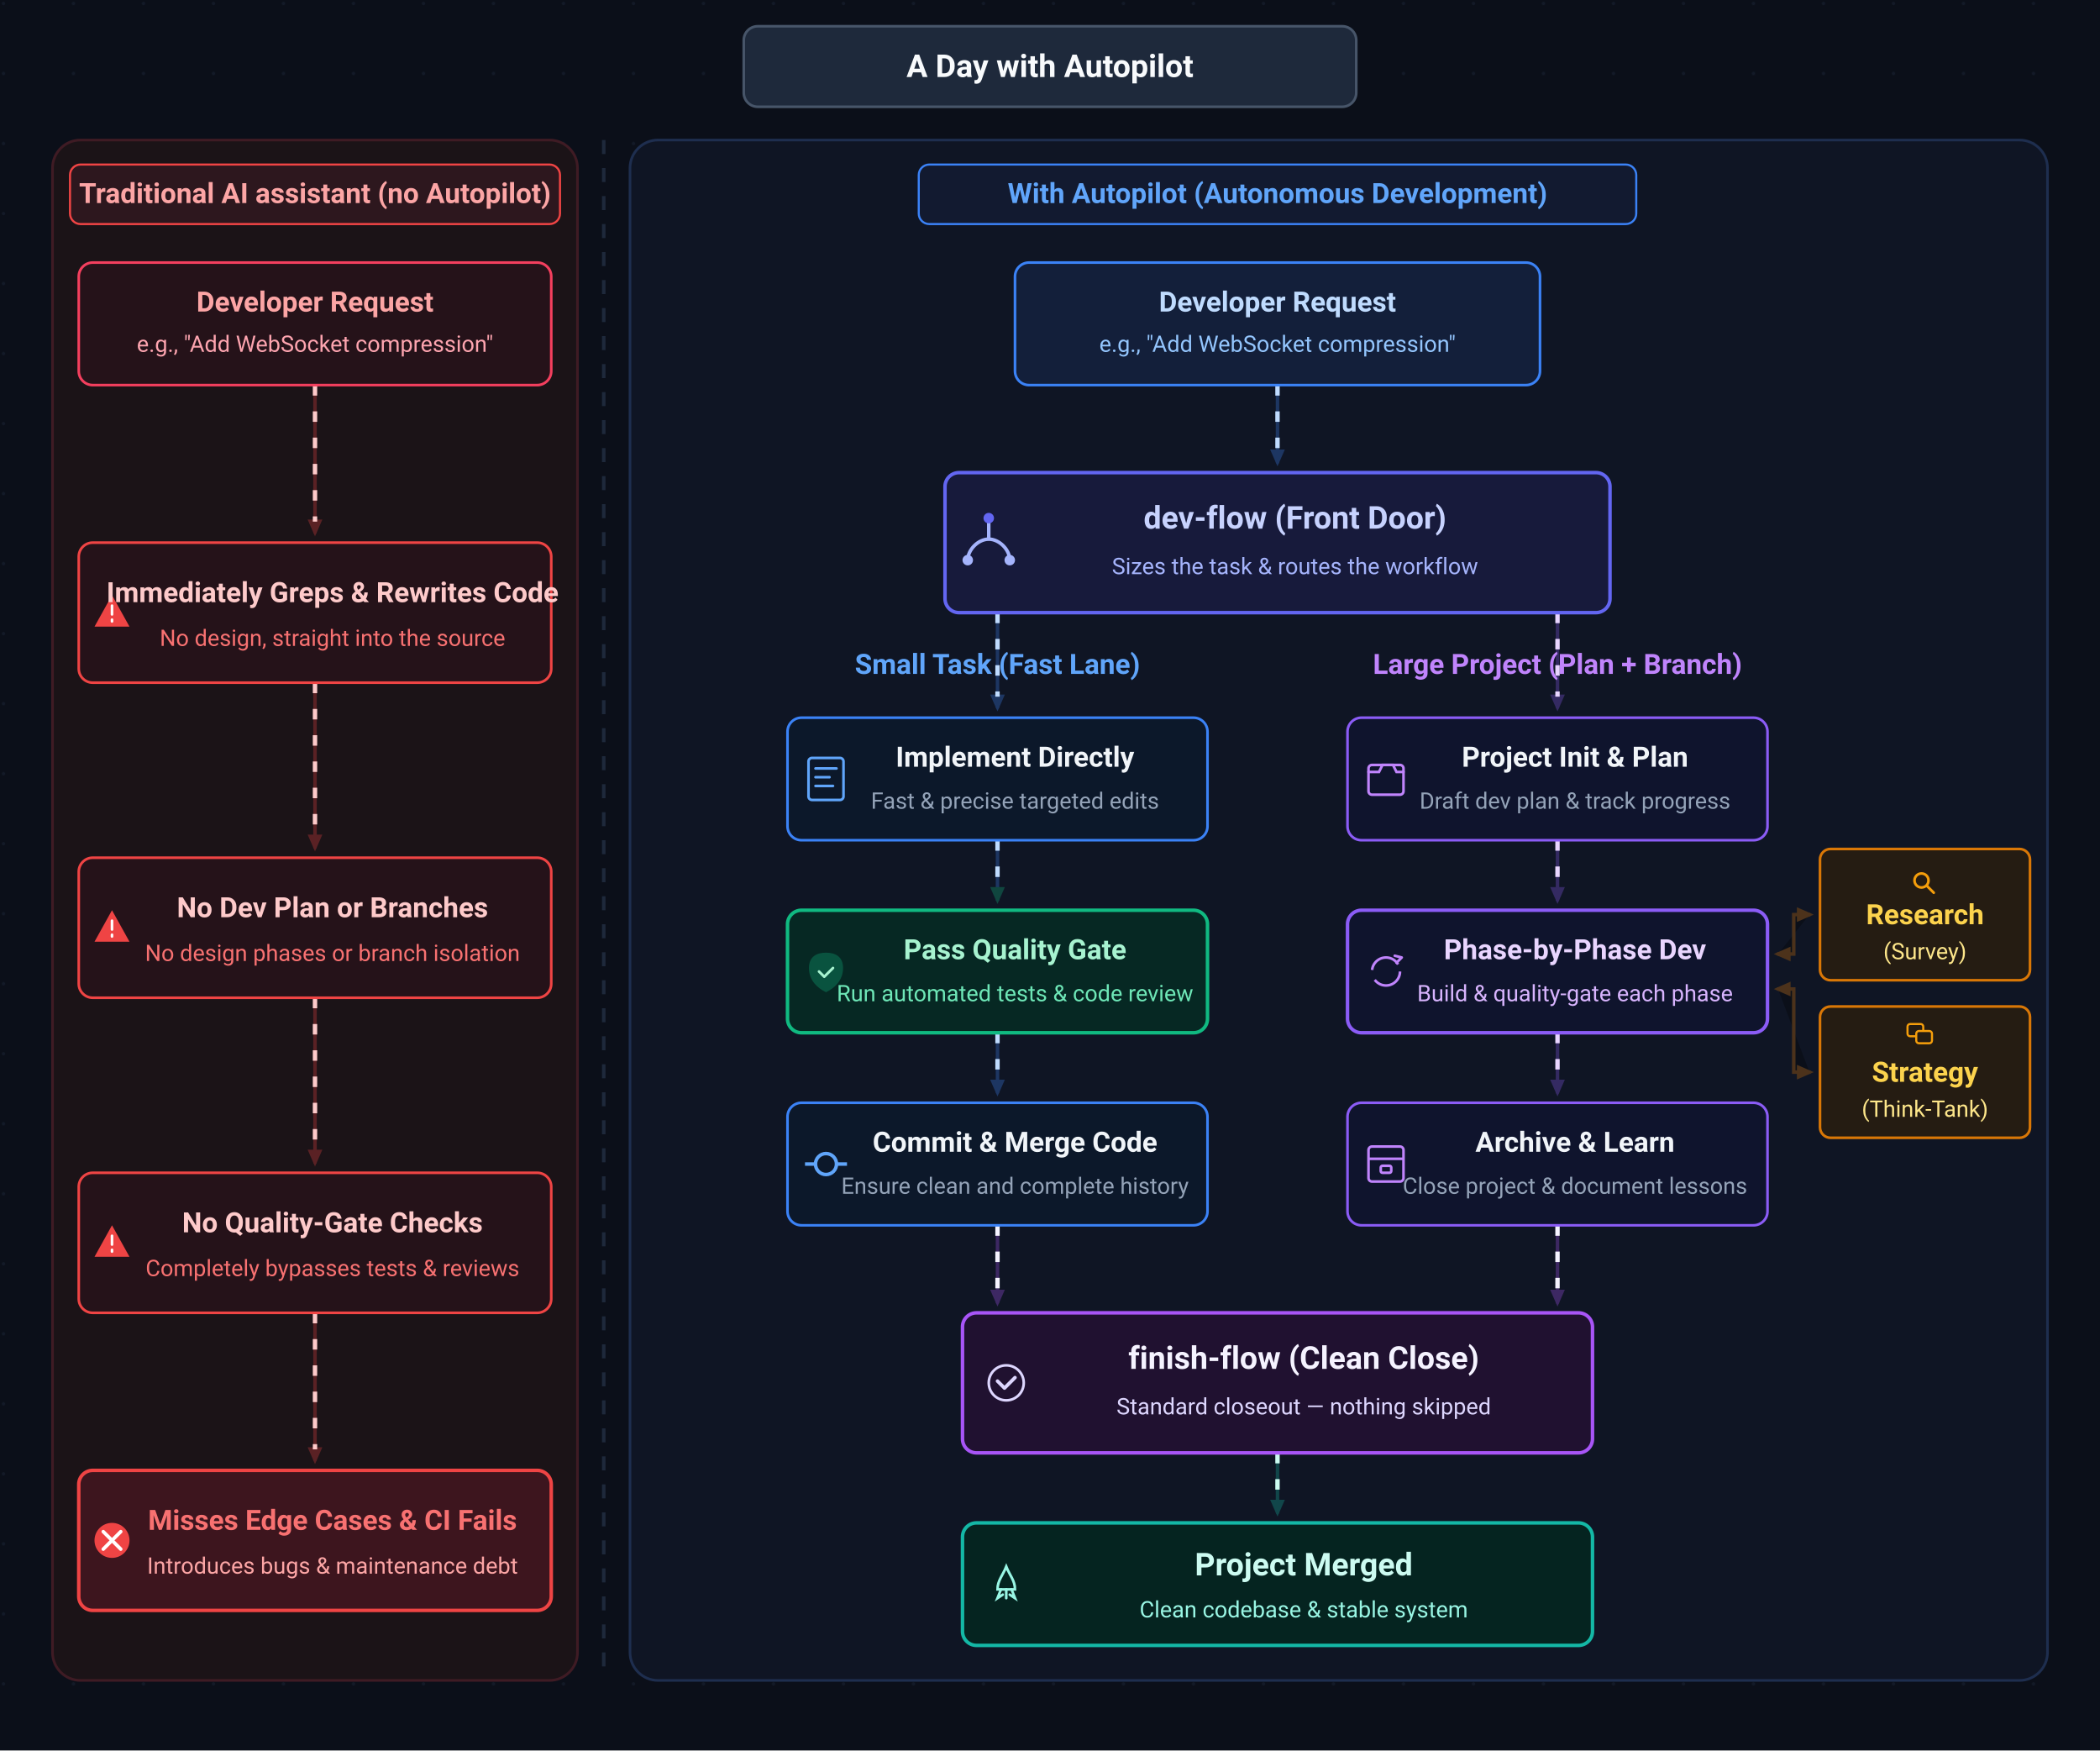
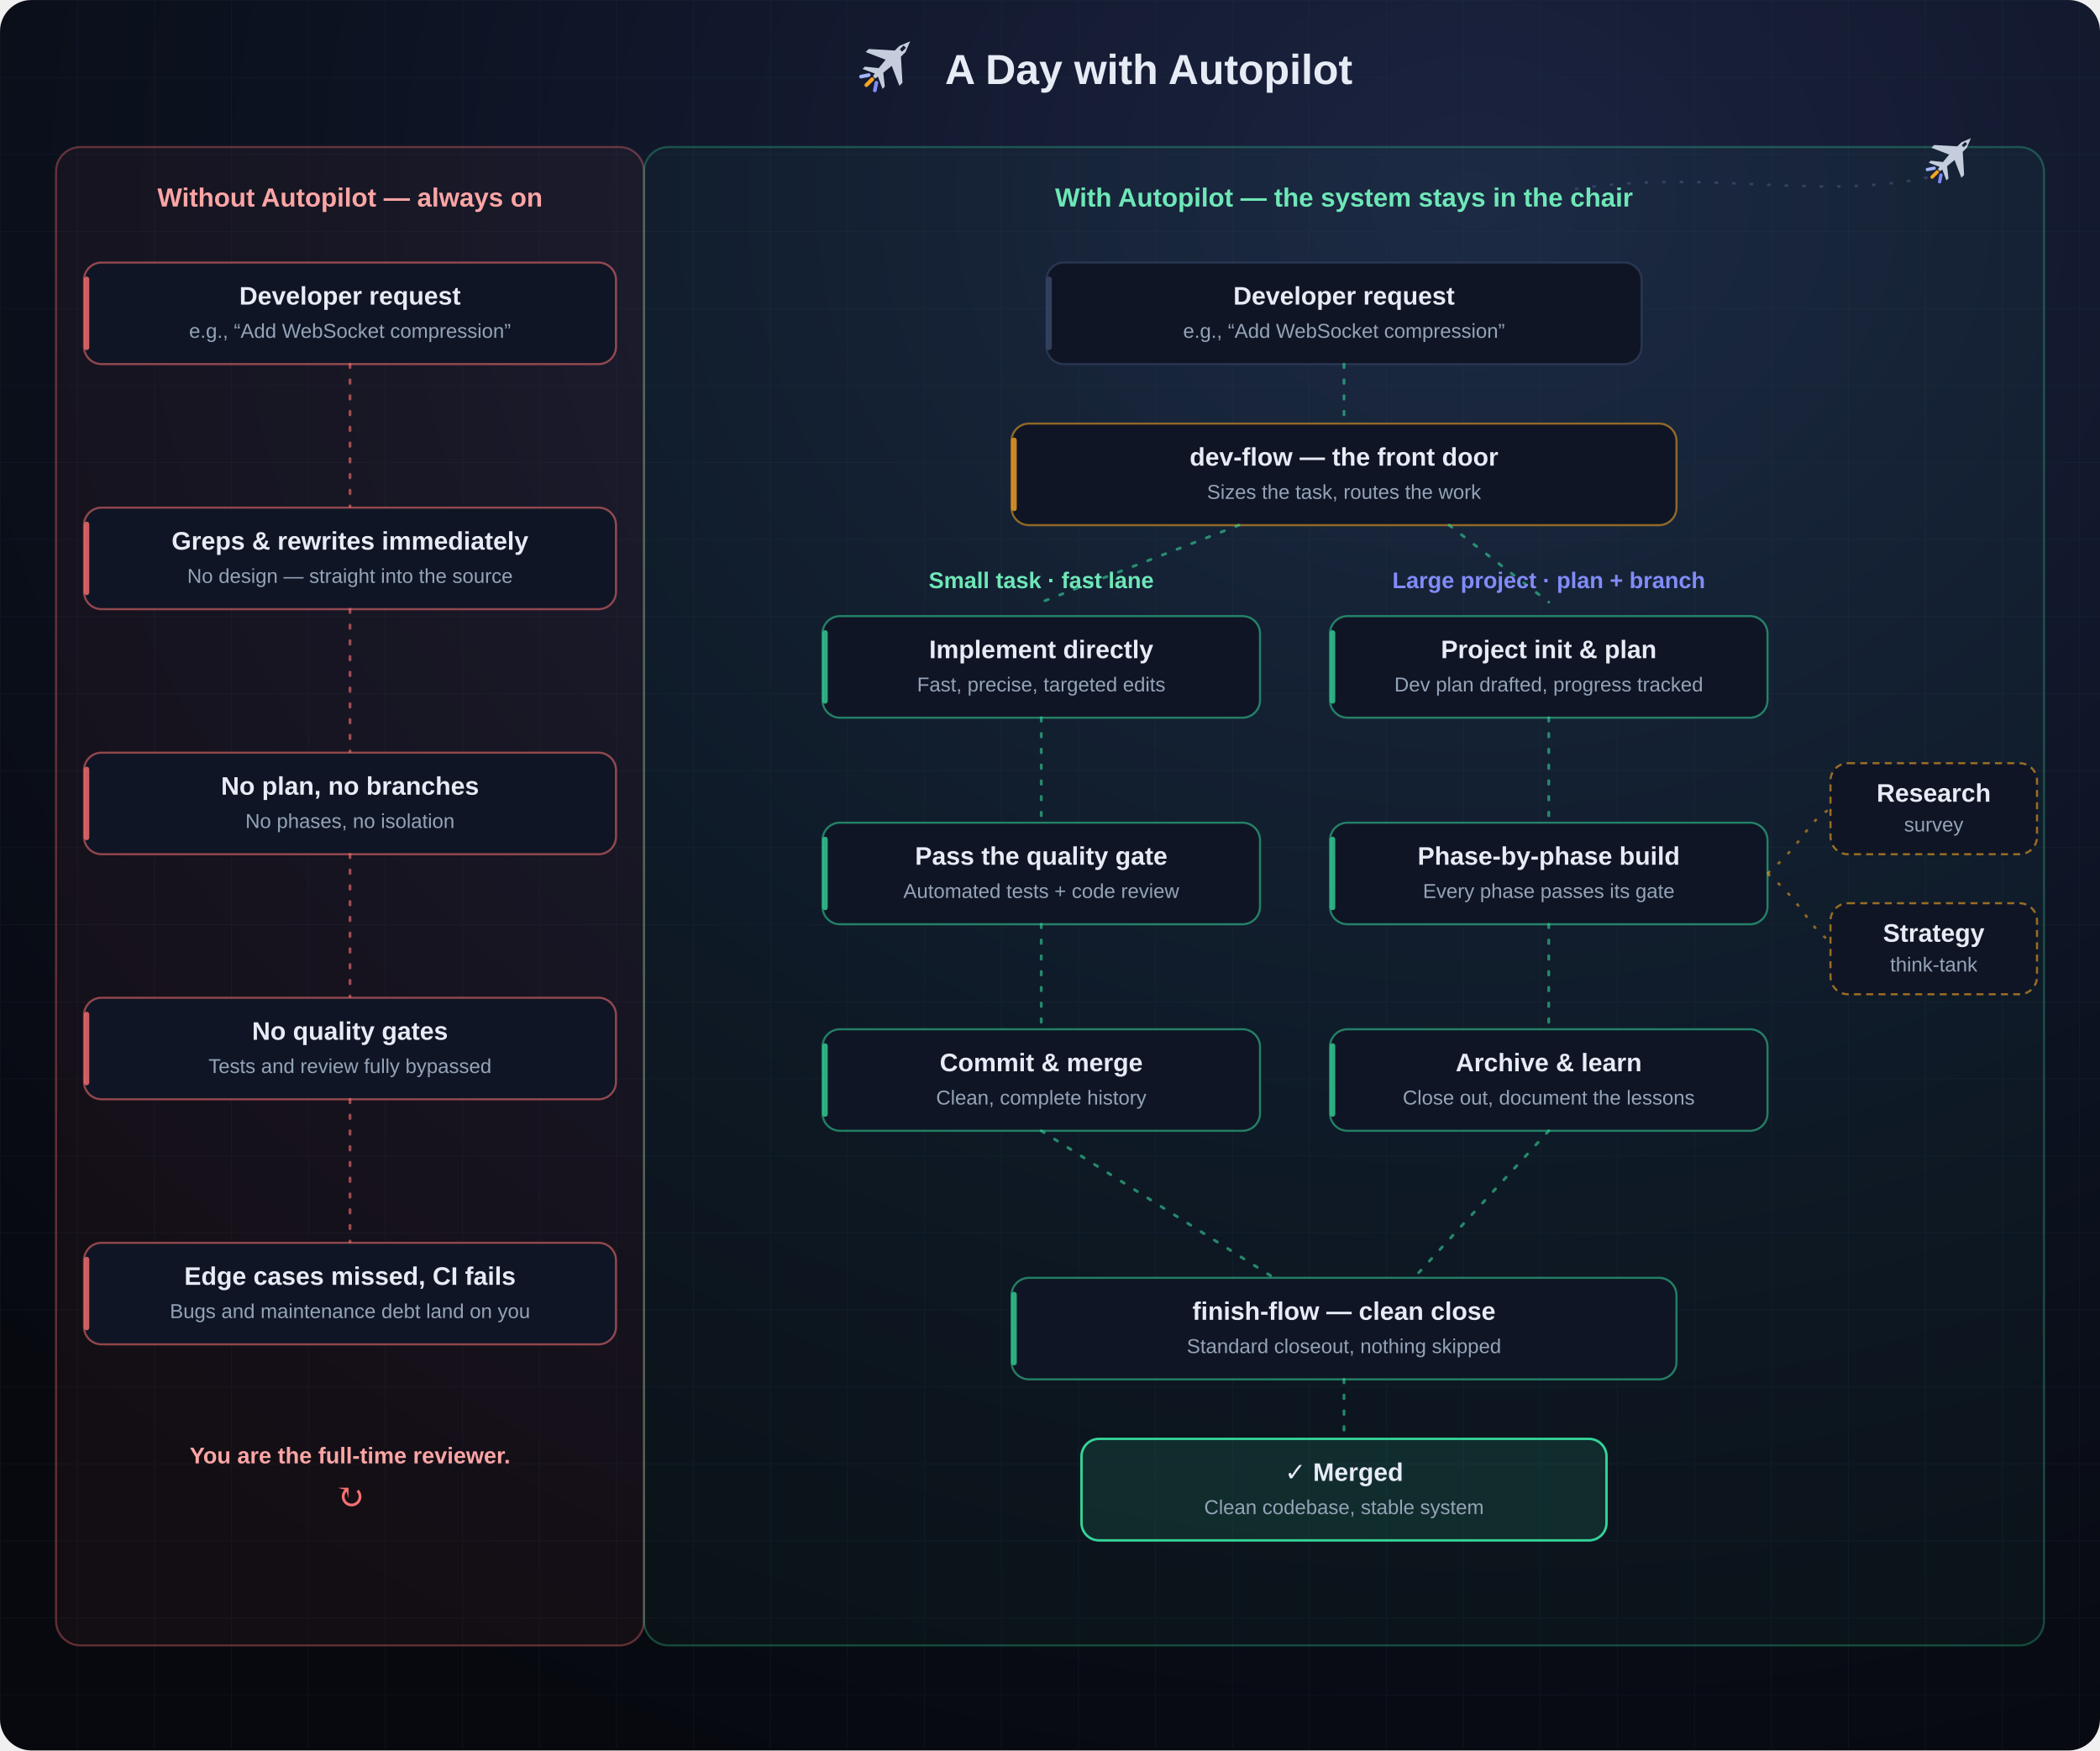
- <svg xmlns="http://www.w3.org/2000/svg" viewBox="0 0 1200 1000" width="100%" height="100%">
+ <svg xmlns="http://www.w3.org/2000/svg" viewBox="0 0 1200 1000" width="1200" height="1000" role="img" aria-labelledby="title desc">
  <defs>
-     <pattern id="grid" width="40" height="40" patternUnits="userSpaceOnUse">
-       <circle cx="2" cy="2" r="1" fill="#1E293B" opacity="0.4" />
+     <radialGradient id="glow" cx="70%" cy="12%" r="95%">
+       <stop offset="0%" stop-color="#1b2340" />
+       <stop offset="55%" stop-color="#0d1322" />
+       <stop offset="100%" stop-color="#07090f" />
+     </radialGradient>
+     <pattern id="grid" width="44" height="44" patternUnits="userSpaceOnUse">
+       <path d="M44 0H0V44" fill="none" stroke="#334155" stroke-opacity="0.14" stroke-width="1" />
    </pattern>
-     <marker id="arrow-red" viewBox="0 0 10 10" refX="6" refY="5" markerWidth="6" markerHeight="6" orient="auto-start-reverse">
-       <path d="M 0 1.5 L 8 5 L 0 8.5 z" fill="#EF4444" />
-     </marker>
-     <marker id="arrow-blue" viewBox="0 0 10 10" refX="6" refY="5" markerWidth="6" markerHeight="6" orient="auto-start-reverse">
-       <path d="M 0 1.5 L 8 5 L 0 8.5 z" fill="#3B82F6" />
-     </marker>
-     <marker id="arrow-purple" viewBox="0 0 10 10" refX="6" refY="5" markerWidth="6" markerHeight="6" orient="auto-start-reverse">
-       <path d="M 0 1.5 L 8 5 L 0 8.5 z" fill="#8B5CF6" />
-     </marker>
-     <marker id="arrow-emerald" viewBox="0 0 10 10" refX="6" refY="5" markerWidth="6" markerHeight="6" orient="auto-start-reverse">
-       <path d="M 0 1.5 L 8 5 L 0 8.5 z" fill="#10B981" />
-     </marker>
-     <marker id="arrow-amber" viewBox="0 0 10 10" refX="6" refY="5" markerWidth="6" markerHeight="6" orient="auto-start-reverse">
-       <path d="M 0 1.5 L 8 5 L 0 8.5 z" fill="#D97706" />
-     </marker>
-     <marker id="arrow-violet" viewBox="0 0 10 10" refX="6" refY="5" markerWidth="6" markerHeight="6" orient="auto-start-reverse">
-       <path d="M 0 1.5 L 8 5 L 0 8.5 z" fill="#A855F7" />
-     </marker>
-     <marker id="arrow-teal" viewBox="0 0 10 10" refX="6" refY="5" markerWidth="6" markerHeight="6" orient="auto-start-reverse">
-       <path d="M 0 1.5 L 8 5 L 0 8.5 z" fill="#14B8A6" />
-     </marker>
    <style>
-       text {
-         font-family: -apple-system, "Segoe UI", Roboto, Helvetica, Arial, sans-serif;
-         user-select: none;
-       }
-       @keyframes dash-red { to { stroke-dashoffset: -30; } }
-       @keyframes dash-blue { to { stroke-dashoffset: -30; } }
-       @keyframes dash-purple { to { stroke-dashoffset: -30; } }
-       @keyframes dash-violet { to { stroke-dashoffset: -30; } }
-       @keyframes dash-teal { to { stroke-dashoffset: -30; } }
- 
-       .flow-dots-red {
-         stroke: #FECACA;
-         stroke-width: 2.5;
-         stroke-dasharray: 6, 9;
-         animation: dash-red 1.2s linear infinite;
-       }
-       .flow-dots-blue {
-         stroke: #BFDBFE;
-         stroke-width: 2.5;
-         stroke-dasharray: 6, 9;
-         animation: dash-blue 1.2s linear infinite;
-       }
-       .flow-dots-purple {
-         stroke: #E9D5FF;
-         stroke-width: 2.5;
-         stroke-dasharray: 6, 9;
-         animation: dash-purple 1.2s linear infinite;
-       }
-       .flow-dots-violet {
-         stroke: #F5F3FF;
-         stroke-width: 2.5;
-         stroke-dasharray: 6, 9;
-         animation: dash-violet 1.2s linear infinite;
-       }
-       .flow-dots-teal {
-         stroke: #CCFBF1;
-         stroke-width: 2.5;
-         stroke-dasharray: 6, 9;
-         animation: dash-teal 1.2s linear infinite;
-       }
- 
-       .line-bg-red { stroke: #EF4444; stroke-width: 2; opacity: 0.3; stroke-linecap: round; }
-       .line-bg-blue { stroke: #3B82F6; stroke-width: 2; opacity: 0.3; stroke-linecap: round; }
-       .line-bg-purple { stroke: #8B5CF6; stroke-width: 2; opacity: 0.3; stroke-linecap: round; }
-       .line-bg-violet { stroke: #A855F7; stroke-width: 2; opacity: 0.3; stroke-linecap: round; }
-       .line-bg-teal { stroke: #14B8A6; stroke-width: 2; opacity: 0.3; stroke-linecap: round; }
-       .line-bg-amber { stroke: #D97706; stroke-width: 2; opacity: 0.3; stroke-linecap: round; }
-     </style>
+ .w { font: 700 24px "Segoe UI","Helvetica Neue",Arial,"Noto Sans TC",sans-serif; fill: #e6ebf5; }
+ .pt { font: 700 15px "Segoe UI","Helvetica Neue",Arial,"Noto Sans TC",sans-serif; }
+ .t { font: 700 14.5px "Segoe UI","Helvetica Neue",Arial,"Noto Sans TC",sans-serif; fill: #e6ebf5; }
+ .s { font: 500 11.5px "Segoe UI","Helvetica Neue",Arial,"Noto Sans TC",sans-serif; fill: #94a3b8; }
+ .lane { font: 700 13px "Segoe UI","Helvetica Neue",Arial,"Noto Sans TC",sans-serif; }
+ .foot { font: 600 13px "Segoe UI","Helvetica Neue",Arial,"Noto Sans TC",sans-serif; fill: #fca5a5; }
+ </style>
  </defs>
-   <rect width="1200" height="1000" fill="#0B0F19" />
-   <rect width="1200" height="1000" fill="url(#grid)" />
+   <rect width="1200" height="1000" rx="18" fill="url(#glow)" />
+   <rect width="1200" height="1000" rx="18" fill="url(#grid)" />
+   <g transform="translate(486 18) scale(0.62)">
+     <g transform="translate(6 -6) rotate(45 32 32)">
+       <path d="M27 57 L23 63" stroke="#A5B4FC" stroke-width="3.4" stroke-linecap="round" fill="none" />
+       <path d="M32 57.5 L32 65" stroke="#F5A524" stroke-width="3.6" stroke-linecap="round" fill="none" />
+       <path d="M37 57 L41 63" stroke="#818CF8" stroke-width="3.4" stroke-linecap="round" fill="none" />
+       <path fill="#C5CDDC" fill-rule="evenodd" d="M32 8 L36 18 L36 24 L54 40 L54 44 L36 36 L35 46 L45 54 L45 57 L34 52 L33.5 55 L30.5 55 L30 52 L19 57 L19 54 L29 46 L28 36 L10 44 L10 40 L28 24 L28 18 Z M30.5 15 L33.5 15 L33.5 20 L30.5 20 Z" />
+     </g>
+   </g>
+   <text x="540" y="48" class="w">A Day with Autopilot</text>
+   <rect x="32" y="84" width="336" height="856" rx="14" fill="rgba(248,113,113,0.05)" stroke="rgba(248,113,113,0.35)" stroke-width="1.2" />
+   <text x="200" y="118" text-anchor="middle" class="pt" fill="#fca5a5">Without Autopilot — always on</text>
  <g>
-     <rect x="425" y="15" width="350" height="46" rx="8" fill="#1E293B" stroke="#475569" stroke-width="1.5" />
-     <text x="600" y="44" font-size="18" font-weight="bold" fill="#F8FAFC" text-anchor="middle">A Day with Autopilot</text>
+     <rect x="48" y="150" width="304" height="58" rx="10" fill="#0f1524" stroke="#f87171" stroke-opacity="0.55" stroke-width="1.2" />
+     <rect x="48" y="158" width="3" height="42" rx="1.5" fill="#f87171" fill-opacity="0.8" />
+     <text x="200" y="174" text-anchor="middle" class="t">Developer request</text>
+     <text x="200" y="193" text-anchor="middle" class="s">e.g., “Add WebSocket compression”</text>
  </g>
-   <rect x="30" y="80" width="300" height="880" rx="16" fill="#1B1317" stroke="#3F1B24" stroke-width="1.5" />
+   <path d="M200 208 L200 290" stroke="#f87171" stroke-opacity="0.6" stroke-width="1.6" stroke-dasharray="2 7" stroke-linecap="round" fill="none" />
  <g>
-     <rect x="40" y="94" width="280" height="34" rx="6" fill="#2D171E" stroke="#EF4444" stroke-width="1.2" />
-     <text x="180" y="116" font-size="16" font-weight="bold" fill="#FCA5A5" text-anchor="middle">Traditional AI assistant (no Autopilot)</text>
+     <rect x="48" y="290" width="304" height="58" rx="10" fill="#0f1524" stroke="#f87171" stroke-opacity="0.55" stroke-width="1.2" />
+     <rect x="48" y="298" width="3" height="42" rx="1.5" fill="#f87171" fill-opacity="0.8" />
+     <text x="200" y="314" text-anchor="middle" class="t">Greps &amp; rewrites immediately</text>
+     <text x="200" y="333" text-anchor="middle" class="s">No design — straight into the source</text>
  </g>
-   <path d="M 180,220 L 180,304" class="line-bg-red" marker-end="url(#arrow-red)" />
-   <path d="M 180,220 L 180,298" class="flow-dots-red" />
-   <path d="M 180,390 L 180,484" class="line-bg-red" marker-end="url(#arrow-red)" />
-   <path d="M 180,390 L 180,478" class="flow-dots-red" />
-   <path d="M 180,570 L 180,664" class="line-bg-red" marker-end="url(#arrow-red)" />
-   <path d="M 180,570 L 180,658" class="flow-dots-red" />
-   <path d="M 180,750 L 180,834" class="line-bg-red" marker-end="url(#arrow-red)" />
-   <path d="M 180,750 L 180,828" class="flow-dots-red" />
+   <path d="M200 348 L200 430" stroke="#f87171" stroke-opacity="0.6" stroke-width="1.6" stroke-dasharray="2 7" stroke-linecap="round" fill="none" />
  <g>
-     <rect x="45" y="150" width="270" height="70" rx="8" fill="#251219" stroke="#F43F5E" stroke-width="1.5" />
-     <text x="180" y="178" font-size="16" font-weight="bold" fill="#FCA5A5" text-anchor="middle">Developer Request</text>
-     <text x="180" y="201" font-size="13" fill="#FDA4AF" text-anchor="middle">e.g., "Add WebSocket compression"</text>
+     <rect x="48" y="430" width="304" height="58" rx="10" fill="#0f1524" stroke="#f87171" stroke-opacity="0.55" stroke-width="1.2" />
+     <rect x="48" y="438" width="3" height="42" rx="1.5" fill="#f87171" fill-opacity="0.8" />
+     <text x="200" y="454" text-anchor="middle" class="t">No plan, no branches</text>
+     <text x="200" y="473" text-anchor="middle" class="s">No phases, no isolation</text>
+   </g>
+   <path d="M200 488 L200 570" stroke="#f87171" stroke-opacity="0.6" stroke-width="1.6" stroke-dasharray="2 7" stroke-linecap="round" fill="none" />
+   <g>
+     <rect x="48" y="570" width="304" height="58" rx="10" fill="#0f1524" stroke="#f87171" stroke-opacity="0.55" stroke-width="1.2" />
+     <rect x="48" y="578" width="3" height="42" rx="1.5" fill="#f87171" fill-opacity="0.8" />
+     <text x="200" y="594" text-anchor="middle" class="t">No quality gates</text>
+     <text x="200" y="613" text-anchor="middle" class="s">Tests and review fully bypassed</text>
+   </g>
+   <path d="M200 628 L200 710" stroke="#f87171" stroke-opacity="0.6" stroke-width="1.6" stroke-dasharray="2 7" stroke-linecap="round" fill="none" />
+   <g>
+     <rect x="48" y="710" width="304" height="58" rx="10" fill="#0f1524" stroke="#f87171" stroke-opacity="0.55" stroke-width="1.2" />
+     <rect x="48" y="718" width="3" height="42" rx="1.5" fill="#f87171" fill-opacity="0.8" />
+     <text x="200" y="734" text-anchor="middle" class="t">Edge cases missed, CI fails</text>
+     <text x="200" y="753" text-anchor="middle" class="s">Bugs and maintenance debt land on you</text>
+   </g>
+   <text x="200" y="836" text-anchor="middle" class="foot">You are the full-time reviewer.</text>
+   <text x="200" y="862" text-anchor="middle" style="font-size:20px" fill="#f87171">↻</text>
+   <rect x="368" y="84" width="800" height="856" rx="14" fill="rgba(52,211,153,0.04)" stroke="rgba(52,211,153,0.30)" stroke-width="1.2" />
+   <text x="768" y="118" text-anchor="middle" class="pt" fill="#6ee7b7">With Autopilot — the system stays in the chair</text>
+   <g>
+     <rect x="598" y="150" width="340" height="58" rx="10" fill="#0f1524" stroke="#3b4a6b" stroke-opacity="0.55" stroke-width="1.2" />
+     <rect x="598" y="158" width="3" height="42" rx="1.5" fill="#3b4a6b" fill-opacity="0.8" />
+     <text x="768" y="174" text-anchor="middle" class="t">Developer request</text>
+     <text x="768" y="193" text-anchor="middle" class="s">e.g., “Add WebSocket compression”</text>
+   </g>
+   <path d="M768 208 L768 242" stroke="#34d399" stroke-opacity="0.6" stroke-width="1.6" stroke-dasharray="2 7" stroke-linecap="round" fill="none" />
+   <g>
+     <rect x="578" y="242" width="380" height="58" rx="10" fill="#0f1524" stroke="#f5a524" stroke-opacity="0.55" stroke-width="1.2" />
+     <rect x="578" y="250" width="3" height="42" rx="1.5" fill="#f5a524" fill-opacity="0.8" />
+     <text x="768" y="266" text-anchor="middle" class="t">dev-flow — the front door</text>
+     <text x="768" y="285" text-anchor="middle" class="s" fill="#fbbf24">Sizes the task, routes the work</text>
+   </g>
+   <path d="M708 300 L595 344" stroke="#34d399" stroke-opacity="0.6" stroke-width="1.6" stroke-dasharray="2 7" stroke-linecap="round" fill="none" />
+   <path d="M828 300 L885 344" stroke="#34d399" stroke-opacity="0.6" stroke-width="1.6" stroke-dasharray="2 7" stroke-linecap="round" fill="none" />
+   <text x="595" y="336" text-anchor="middle" class="lane" fill="#6ee7b7">Small task · fast lane</text>
+   <text x="885" y="336" text-anchor="middle" class="lane" fill="#818cf8">Large project · plan + branch</text>
+   <g>
+     <rect x="470" y="352" width="250" height="58" rx="10" fill="#0f1524" stroke="#34d399" stroke-opacity="0.55" stroke-width="1.2" />
+     <rect x="470" y="360" width="3" height="42" rx="1.5" fill="#34d399" fill-opacity="0.8" />
+     <text x="595" y="376" text-anchor="middle" class="t">Implement directly</text>
+     <text x="595" y="395" text-anchor="middle" class="s">Fast, precise, targeted edits</text>
+   </g>
+   <path d="M595 410 L595 470" stroke="#34d399" stroke-opacity="0.6" stroke-width="1.6" stroke-dasharray="2 7" stroke-linecap="round" fill="none" />
+   <g>
+     <rect x="470" y="470" width="250" height="58" rx="10" fill="#0f1524" stroke="#34d399" stroke-opacity="0.55" stroke-width="1.2" />
+     <rect x="470" y="478" width="3" height="42" rx="1.5" fill="#34d399" fill-opacity="0.8" />
+     <text x="595" y="494" text-anchor="middle" class="t">Pass the quality gate</text>
+     <text x="595" y="513" text-anchor="middle" class="s">Automated tests + code review</text>
+   </g>
+   <path d="M595 528 L595 588" stroke="#34d399" stroke-opacity="0.6" stroke-width="1.6" stroke-dasharray="2 7" stroke-linecap="round" fill="none" />
+   <g>
+     <rect x="470" y="588" width="250" height="58" rx="10" fill="#0f1524" stroke="#34d399" stroke-opacity="0.55" stroke-width="1.2" />
+     <rect x="470" y="596" width="3" height="42" rx="1.5" fill="#34d399" fill-opacity="0.8" />
+     <text x="595" y="612" text-anchor="middle" class="t">Commit &amp; merge</text>
+     <text x="595" y="631" text-anchor="middle" class="s">Clean, complete history</text>
  </g>
  <g>
-     <rect x="45" y="310" width="270" height="80" rx="8" fill="#251219" stroke="#EF4444" stroke-width="1.5" />
-     <g transform="translate(64, 350)">
-       <path d="M 0,-10 L 10,8 L -10,8 Z" fill="#EF4444" />
-       <path d="M 0,-4 L 0,1 M 0,4 L 0,5" stroke="#FFFFFF" stroke-width="1.5" stroke-linecap="round" />
-     </g>
-     <text x="190" y="344" font-size="16" font-weight="bold" fill="#FECACA" text-anchor="middle">Immediately Greps &amp; Rewrites Code</text>
-     <text x="190" y="369" font-size="13" fill="#F87171" text-anchor="middle">No design, straight into the source</text>
+     <rect x="760" y="352" width="250" height="58" rx="10" fill="#0f1524" stroke="#34d399" stroke-opacity="0.55" stroke-width="1.2" />
+     <rect x="760" y="360" width="3" height="42" rx="1.5" fill="#34d399" fill-opacity="0.8" />
+     <text x="885" y="376" text-anchor="middle" class="t">Project init &amp; plan</text>
+     <text x="885" y="395" text-anchor="middle" class="s">Dev plan drafted, progress tracked</text>
+   </g>
+   <path d="M885 410 L885 470" stroke="#34d399" stroke-opacity="0.6" stroke-width="1.6" stroke-dasharray="2 7" stroke-linecap="round" fill="none" />
+   <g>
+     <rect x="760" y="470" width="250" height="58" rx="10" fill="#0f1524" stroke="#34d399" stroke-opacity="0.55" stroke-width="1.2" />
+     <rect x="760" y="478" width="3" height="42" rx="1.5" fill="#34d399" fill-opacity="0.8" />
+     <text x="885" y="494" text-anchor="middle" class="t">Phase-by-phase build</text>
+     <text x="885" y="513" text-anchor="middle" class="s">Every phase passes its gate</text>
+   </g>
+   <path d="M885 528 L885 588" stroke="#34d399" stroke-opacity="0.6" stroke-width="1.6" stroke-dasharray="2 7" stroke-linecap="round" fill="none" />
+   <g>
+     <rect x="760" y="588" width="250" height="58" rx="10" fill="#0f1524" stroke="#34d399" stroke-opacity="0.55" stroke-width="1.2" />
+     <rect x="760" y="596" width="3" height="42" rx="1.5" fill="#34d399" fill-opacity="0.8" />
+     <text x="885" y="612" text-anchor="middle" class="t">Archive &amp; learn</text>
+     <text x="885" y="631" text-anchor="middle" class="s">Close out, document the lessons</text>
  </g>
  <g>
-     <rect x="45" y="490" width="270" height="80" rx="8" fill="#251219" stroke="#EF4444" stroke-width="1.5" />
-     <g transform="translate(64, 530)">
-       <path d="M 0,-10 L 10,8 L -10,8 Z" fill="#EF4444" />
-       <path d="M 0,-4 L 0,1 M 0,4 L 0,5" stroke="#FFFFFF" stroke-width="1.5" stroke-linecap="round" />
-     </g>
-     <text x="190" y="524" font-size="16" font-weight="bold" fill="#FECACA" text-anchor="middle">No Dev Plan or Branches</text>
-     <text x="190" y="549" font-size="13" fill="#F87171" text-anchor="middle">No design phases or branch isolation</text>
+     <rect x="1046" y="436" width="118" height="52" rx="10" fill="#0f1524" stroke="#f5a524" stroke-opacity="0.6" stroke-width="1.2" stroke-dasharray="4 3" />
+     <text x="1105" y="458" text-anchor="middle" class="t" fill="#fbbf24">Research</text>
+     <text x="1105" y="475" text-anchor="middle" class="s">survey</text>
  </g>
  <g>
-     <rect x="45" y="670" width="270" height="80" rx="8" fill="#251219" stroke="#EF4444" stroke-width="1.5" />
-     <g transform="translate(64, 710)">
-       <path d="M 0,-10 L 10,8 L -10,8 Z" fill="#EF4444" />
-       <path d="M 0,-4 L 0,1 M 0,4 L 0,5" stroke="#FFFFFF" stroke-width="1.5" stroke-linecap="round" />
+     <rect x="1046" y="516" width="118" height="52" rx="10" fill="#0f1524" stroke="#f5a524" stroke-opacity="0.6" stroke-width="1.2" stroke-dasharray="4 3" />
+     <text x="1105" y="538" text-anchor="middle" class="t" fill="#fbbf24">Strategy</text>
+     <text x="1105" y="555" text-anchor="middle" class="s">think-tank</text>
+   </g>
+   <path d="M1010 499 C 1032 480, 1032 470, 1046 462" stroke="#f5a524" stroke-opacity="0.55" stroke-width="1.4" fill="none" stroke-dasharray="2 6" />
+   <path d="M1010 499 C 1032 518, 1032 528, 1046 538" stroke="#f5a524" stroke-opacity="0.55" stroke-width="1.4" fill="none" stroke-dasharray="2 6" />
+   <path d="M595 646 L728 730" stroke="#34d399" stroke-opacity="0.6" stroke-width="1.6" stroke-dasharray="2 7" stroke-linecap="round" fill="none" />
+   <path d="M885 646 L808 730" stroke="#34d399" stroke-opacity="0.6" stroke-width="1.6" stroke-dasharray="2 7" stroke-linecap="round" fill="none" />
+   <g>
+     <rect x="578" y="730" width="380" height="58" rx="10" fill="#0f1524" stroke="#34d399" stroke-opacity="0.55" stroke-width="1.2" />
+     <rect x="578" y="738" width="3" height="42" rx="1.5" fill="#34d399" fill-opacity="0.8" />
+     <text x="768" y="754" text-anchor="middle" class="t">finish-flow — clean close</text>
+     <text x="768" y="773" text-anchor="middle" class="s">Standard closeout, nothing skipped</text>
+   </g>
+   <path d="M768 788 L768 822" stroke="#34d399" stroke-opacity="0.6" stroke-width="1.6" stroke-dasharray="2 7" stroke-linecap="round" fill="none" />
+   <g>
+     <rect x="618" y="822" width="300" height="58" rx="10" fill="#34d399" fill-opacity="0.12" stroke="#34d399" stroke-width="1.4" />
+     <text x="768" y="846" text-anchor="middle" class="t" fill="#6ee7b7">✓ Merged</text>
+     <text x="768" y="865" text-anchor="middle" class="s">Clean codebase, stable system</text>
+   </g>
+   <path d="M900 108 C 980 96, 1040 116, 1108 100" stroke="#3b4a6b" stroke-width="1.4" stroke-dasharray="2 8" fill="none" opacity="0.8" />
+   <g transform="translate(1096 74) scale(0.55)">
+     <g transform="translate(6 -6) rotate(45 32 32)">
+       <path d="M27 57 L23 63" stroke="#A5B4FC" stroke-width="3.4" stroke-linecap="round" fill="none" />
+       <path d="M32 57.5 L32 65" stroke="#F5A524" stroke-width="3.6" stroke-linecap="round" fill="none" />
+       <path d="M37 57 L41 63" stroke="#818CF8" stroke-width="3.4" stroke-linecap="round" fill="none" />
+       <path fill="#C5CDDC" fill-rule="evenodd" d="M32 8 L36 18 L36 24 L54 40 L54 44 L36 36 L35 46 L45 54 L45 57 L34 52 L33.5 55 L30.5 55 L30 52 L19 57 L19 54 L29 46 L28 36 L10 44 L10 40 L28 24 L28 18 Z M30.5 15 L33.5 15 L33.5 20 L30.5 20 Z" />
    </g>
-     <text x="190" y="704" font-size="16" font-weight="bold" fill="#FECACA" text-anchor="middle">No Quality-Gate Checks</text>
-     <text x="190" y="729" font-size="13" fill="#F87171" text-anchor="middle">Completely bypasses tests &amp; reviews</text>
-   </g>
-   <g>
-     <rect x="45" y="840" width="270" height="80" rx="8" fill="#3D151E" stroke="#EF4444" stroke-width="2" />
-     <g transform="translate(64, 880)">
-       <circle cx="0" cy="0" r="10" fill="#EF4444" />
-       <path d="M -5,-5 L 5,5 M 5,-5 L -5,5" stroke="#FFFFFF" stroke-width="2" stroke-linecap="round" />
-     </g>
-     <text x="190" y="874" font-size="16" font-weight="bold" fill="#F87171" text-anchor="middle">Misses Edge Cases &amp; CI Fails</text>
-     <text x="190" y="899" font-size="13" fill="#FCA5A5" text-anchor="middle">Introduces bugs &amp; maintenance debt</text>
-   </g>
-   <line x1="345" y1="80" x2="345" y2="960" stroke="#1E293B" stroke-width="2" stroke-dasharray="8,8" />
-   <rect x="360" y="80" width="810" height="880" rx="16" fill="#0F1524" stroke="#1E2E4F" stroke-width="1.5" />
-   <g>
-     <rect x="525" y="94" width="410" height="34" rx="6" fill="#121A30" stroke="#3B82F6" stroke-width="1.2" />
-     <text x="730" y="116" font-size="16" font-weight="bold" fill="#60A5FA" text-anchor="middle">With Autopilot (Autonomous Development)</text>
-   </g>
-   <path d="M 730,220 L 730,264" class="line-bg-blue" marker-end="url(#arrow-blue)" />
-   <path d="M 730,220 L 730,258" class="flow-dots-blue" />
-   <path d="M 570,350 L 570,404" class="line-bg-blue" marker-end="url(#arrow-blue)" />
-   <path d="M 570,350 L 570,398" class="flow-dots-blue" />
-   <path d="M 890,350 L 890,404" class="line-bg-purple" marker-end="url(#arrow-purple)" />
-   <path d="M 890,350 L 890,398" class="flow-dots-purple" />
-   <path d="M 570,480 L 570,514" class="line-bg-blue" marker-end="url(#arrow-emerald)" />
-   <path d="M 570,480 L 570,508" class="flow-dots-blue" />
-   <path d="M 570,590 L 570,624" class="line-bg-blue" marker-end="url(#arrow-blue)" />
-   <path d="M 570,590 L 570,618" class="flow-dots-blue" />
-   <path d="M 890,480 L 890,514" class="line-bg-purple" marker-end="url(#arrow-purple)" />
-   <path d="M 890,480 L 890,508" class="flow-dots-purple" />
-   <path d="M 890,590 L 890,624" class="line-bg-purple" marker-end="url(#arrow-purple)" />
-   <path d="M 890,590 L 890,618" class="flow-dots-purple" />
-   <path d="M 1016,545 L 1025,545 L 1025,522.5 L 1034,522.5" class="line-bg-amber" marker-start="url(#arrow-amber)" marker-end="url(#arrow-amber)" />
-   <path d="M 1016,565 L 1025,565 L 1025,612.5 L 1034,612.5" class="line-bg-amber" marker-start="url(#arrow-amber)" marker-end="url(#arrow-amber)" />
-   <path d="M 570,700 L 570,744" class="line-bg-violet" marker-end="url(#arrow-violet)" />
-   <path d="M 570,700 L 570,738" class="flow-dots-violet" />
-   <path d="M 890,700 L 890,744" class="line-bg-violet" marker-end="url(#arrow-violet)" />
-   <path d="M 890,700 L 890,738" class="flow-dots-violet" />
-   <path d="M 730,830 L 730,864" class="line-bg-teal" marker-end="url(#arrow-teal)" />
-   <path d="M 730,830 L 730,858" class="flow-dots-teal" />
-   <g>
-     <rect x="580" y="150" width="300" height="70" rx="8" fill="#131F3A" stroke="#3B82F6" stroke-width="1.5" />
-     <text x="730" y="178" font-size="16" font-weight="bold" fill="#BFDBFE" text-anchor="middle">Developer Request</text>
-     <text x="730" y="201" font-size="13" fill="#93C5FD" text-anchor="middle">e.g., "Add WebSocket compression"</text>
-   </g>
-   <g>
-     <rect x="540" y="270" width="380" height="80" rx="8" fill="#171A3B" stroke="#6366F1" stroke-width="2" />
-     <g transform="translate(565, 310)">
-       <path d="M 0,-12 L 0,-2 C -6,-2 -12,4 -12,10 M 0,-2 C 6,-2 12,4 12,10 M 0,-12 L 0,-14" stroke="#A5B4FC" stroke-width="2" stroke-linecap="round" fill="none" />
-       <circle cx="0" cy="-14" r="3" fill="#6366F1" />
-       <circle cx="-12" cy="10" r="3" fill="#A5B4FC" />
-       <circle cx="12" cy="10" r="3" fill="#A5B4FC" />
-     </g>
-     <text x="740" y="302" font-size="18" font-weight="bold" fill="#C7D2FE" text-anchor="middle">dev-flow (Front Door)</text>
-     <text x="740" y="328" font-size="13" fill="#A5B4FC" text-anchor="middle">Sizes the task &amp; routes the workflow</text>
-   </g>
-   <text x="570" y="385" font-size="16" font-weight="bold" fill="#60A5FA" text-anchor="middle">Small Task (Fast Lane)</text>
-   <g>
-     <rect x="450" y="410" width="240" height="70" rx="8" fill="#0C182A" stroke="#3B82F6" stroke-width="1.5" />
-     <g transform="translate(472, 445)">
-       <rect x="-10" y="-12" width="20" height="24" rx="2" fill="none" stroke="#60A5FA" stroke-width="1.5" />
-       <line x1="-6" y1="-6" x2="6" y2="-6" stroke="#60A5FA" stroke-width="1.5" stroke-linecap="round" />
-       <line x1="-6" y1="-1" x2="2" y2="-1" stroke="#60A5FA" stroke-width="1.5" stroke-linecap="round" />
-       <line x1="-6" y1="4" x2="4" y2="4" stroke="#60A5FA" stroke-width="1.5" stroke-linecap="round" />
-     </g>
-     <text x="580" y="438" font-size="16" font-weight="bold" fill="#F1F5F9" text-anchor="middle">Implement Directly</text>
-     <text x="580" y="462" font-size="13" fill="#94A3B8" text-anchor="middle">Fast &amp; precise targeted edits</text>
-   </g>
-   <g>
-     <rect x="450" y="520" width="240" height="70" rx="8" fill="#062823" stroke="#10B981" stroke-width="2" />
-     <g transform="translate(472, 555)">
-       <path d="M 0,-10 C 5,-10 9,-8 9,-2 C 9,5 4,9 0,11 C -4,9 -9,5 -9,-2 C -9,-8 -5,-10 0,-10 Z" fill="#10B981" opacity="0.3" stroke="#10B981" stroke-width="1.5" />
-       <path d="M -4,0 L -1,3 L 4,-2" stroke="#A7F3D0" stroke-width="1.5" stroke-linecap="round" stroke-linejoin="round" fill="none" />
-     </g>
-     <text x="580" y="548" font-size="16" font-weight="bold" fill="#A7F3D0" text-anchor="middle">Pass Quality Gate</text>
-     <text x="580" y="572" font-size="13" fill="#6EE7B7" text-anchor="middle">Run automated tests &amp; code review</text>
-   </g>
-   <g>
-     <rect x="450" y="630" width="240" height="70" rx="8" fill="#0C182A" stroke="#3B82F6" stroke-width="1.5" />
-     <g transform="translate(472, 665)">
-       <circle cx="0" cy="0" r="6" stroke="#60A5FA" stroke-width="2" fill="none" />
-       <line x1="-12" y1="0" x2="-6" y2="0" stroke="#60A5FA" stroke-width="2" />
-       <line x1="6" y1="0" x2="12" y2="0" stroke="#60A5FA" stroke-width="2" />
-     </g>
-     <text x="580" y="658" font-size="16" font-weight="bold" fill="#F1F5F9" text-anchor="middle">Commit &amp; Merge Code</text>
-     <text x="580" y="682" font-size="13" fill="#94A3B8" text-anchor="middle">Ensure clean and complete history</text>
-   </g>
-   <text x="890" y="385" font-size="16" font-weight="bold" fill="#C084FC" text-anchor="middle">Large Project (Plan + Branch)</text>
-   <g>
-     <rect x="770" y="410" width="240" height="70" rx="8" fill="#0F142D" stroke="#8B5CF6" stroke-width="1.5" />
-     <g transform="translate(792, 445)">
-       <rect x="-10" y="-8" width="20" height="17" rx="2" fill="none" stroke="#C084FC" stroke-width="1.5" />
-       <path d="M -10,-4 L -4,-4 L -2,-8 L 4,-8 L 6,-4 L 10,-4" stroke="#C084FC" stroke-width="1.5" stroke-linecap="round" fill="none" />
-     </g>
-     <text x="900" y="438" font-size="16" font-weight="bold" fill="#F1F5F9" text-anchor="middle">Project Init &amp; Plan</text>
-     <text x="900" y="462" font-size="13" fill="#94A3B8" text-anchor="middle">Draft dev plan &amp; track progress</text>
-   </g>
-   <g>
-     <rect x="770" y="520" width="240" height="70" rx="8" fill="#0F142D" stroke="#8B5CF6" stroke-width="2" />
-     <g transform="translate(792, 555)">
-       <circle cx="0" cy="0" r="8" stroke="#C084FC" stroke-width="1.5" fill="none" stroke-dasharray="20, 6" />
-       <path d="M 6,-5 L 9,-8 L 5,-9" stroke="#C084FC" stroke-width="1.5" stroke-linecap="round" stroke-linejoin="round" fill="none" />
-     </g>
-     <text x="900" y="548" font-size="16" font-weight="bold" fill="#E9D5FF" text-anchor="middle">Phase-by-Phase Dev</text>
-     <text x="900" y="572" font-size="13" fill="#D8B4FE" text-anchor="middle">Build &amp; quality-gate each phase</text>
-   </g>
-   <g>
-     <rect x="770" y="630" width="240" height="70" rx="8" fill="#0F142D" stroke="#8B5CF6" stroke-width="1.5" />
-     <g transform="translate(792, 665)">
-       <rect x="-10" y="-10" width="20" height="20" rx="2" fill="none" stroke="#C084FC" stroke-width="1.5" />
-       <line x1="-10" y1="-3" x2="10" y2="-3" stroke="#C084FC" stroke-width="1.5" />
-       <rect x="-3" y="1" width="6" height="4" rx="1" fill="none" stroke="#C084FC" stroke-width="1.5" />
-     </g>
-     <text x="900" y="658" font-size="16" font-weight="bold" fill="#F1F5F9" text-anchor="middle">Archive &amp; Learn</text>
-     <text x="900" y="682" font-size="13" fill="#94A3B8" text-anchor="middle">Close project &amp; document lessons</text>
-   </g>
-   <g>
-     <rect x="1040" y="485" width="120" height="75" rx="6" fill="#251C12" stroke="#D97706" stroke-width="1.5" />
-     <circle cx="1098" cy="503" r="4" stroke="#F59E0B" stroke-width="1.5" fill="none" />
-     <line x1="1101" y1="506" x2="1105" y2="510" stroke="#F59E0B" stroke-width="1.5" stroke-linecap="round" />
-     <text x="1100" y="528" font-size="16" font-weight="bold" fill="#FCD34D" text-anchor="middle">Research</text>
-     <text x="1100" y="548" font-size="13" fill="#FDE68A" text-anchor="middle">(Survey)</text>
-   </g>
-   <g>
-     <rect x="1040" y="575" width="120" height="75" rx="6" fill="#251C12" stroke="#D97706" stroke-width="1.5" />
-     <g transform="translate(1096, 591)">
-       <rect x="-6" y="-6" width="9" height="7" rx="1.5" fill="none" stroke="#F59E0B" stroke-width="1.2" />
-       <rect x="-1" y="-2" width="9" height="7" rx="1.5" fill="#251C12" stroke="#F59E0B" stroke-width="1.2" />
-     </g>
-     <text x="1100" y="618" font-size="16" font-weight="bold" fill="#FCD34D" text-anchor="middle">Strategy</text>
-     <text x="1100" y="638" font-size="13" fill="#FDE68A" text-anchor="middle">(Think-Tank)</text>
-   </g>
-   <g>
-     <rect x="550" y="750" width="360" height="80" rx="8" fill="#201130" stroke="#A855F7" stroke-width="2" />
-     <g transform="translate(575, 790)">
-       <circle cx="0" cy="0" r="10" stroke="#DDD6FE" stroke-width="1.5" fill="none" />
-       <path d="M -5,-1 L -1,3 L 5,-3" stroke="#DDD6FE" stroke-width="2" stroke-linecap="round" stroke-linejoin="round" fill="none" />
-     </g>
-     <text x="745" y="782" font-size="18" font-weight="bold" fill="#F5F3FF" text-anchor="middle">finish-flow (Clean Close)</text>
-     <text x="745" y="808" font-size="13" fill="#DDD6FE" text-anchor="middle">Standard closeout — nothing skipped</text>
-   </g>
-   <g>
-     <rect x="550" y="870" width="360" height="70" rx="8" fill="#052420" stroke="#14B8A6" stroke-width="2" />
-     <g transform="translate(575, 905)">
-       <path d="M 0,-10 C 2,-5 5,-2 5,3 L -5,3 C -5,-2 -2,-5 0,-10 Z" fill="none" stroke="#99F6E4" stroke-width="1.5" />
-       <path d="M -3,3 L -5,8 L -2,6 M 3,3 L 5,8 L 2,6 M 0,3 L 0,8" stroke="#99F6E4" stroke-width="1.5" stroke-linecap="round" />
-     </g>
-     <text x="745" y="900" font-size="18" font-weight="bold" fill="#CCFBF1" text-anchor="middle">Project Merged</text>
-     <text x="745" y="924" font-size="13" fill="#99F6E4" text-anchor="middle">Clean codebase &amp; stable system</text>
  </g>
</svg>
